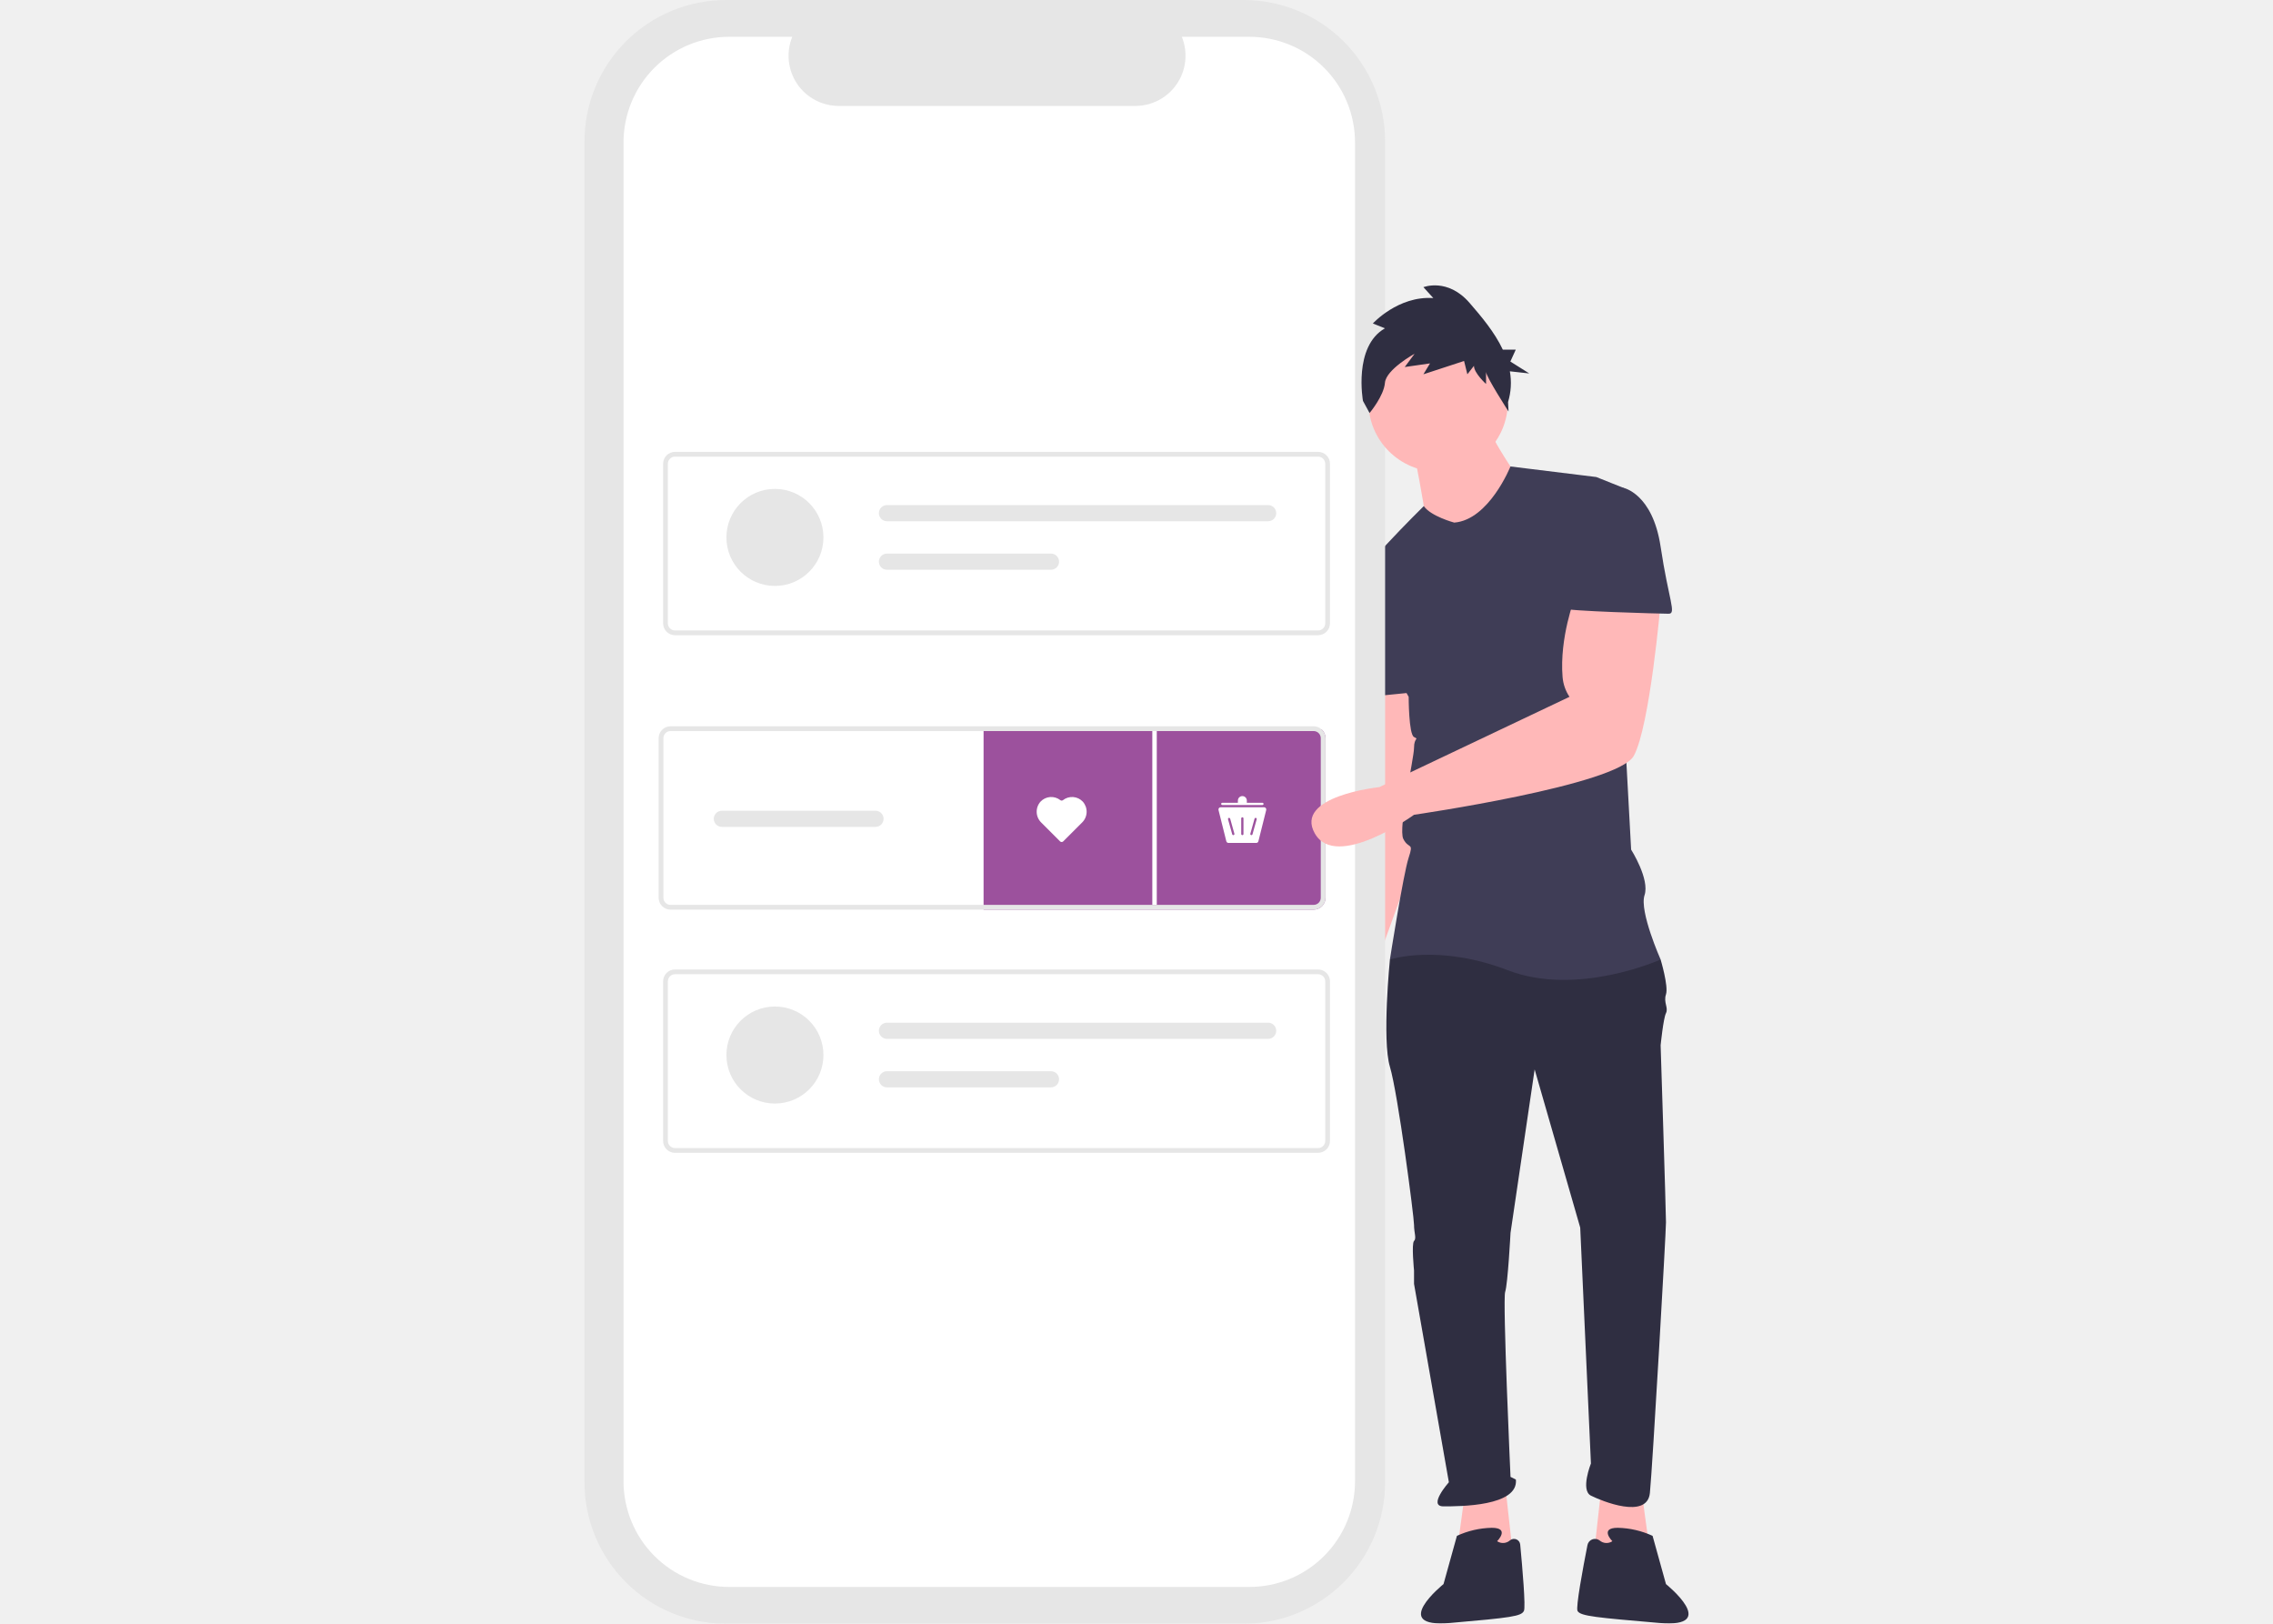
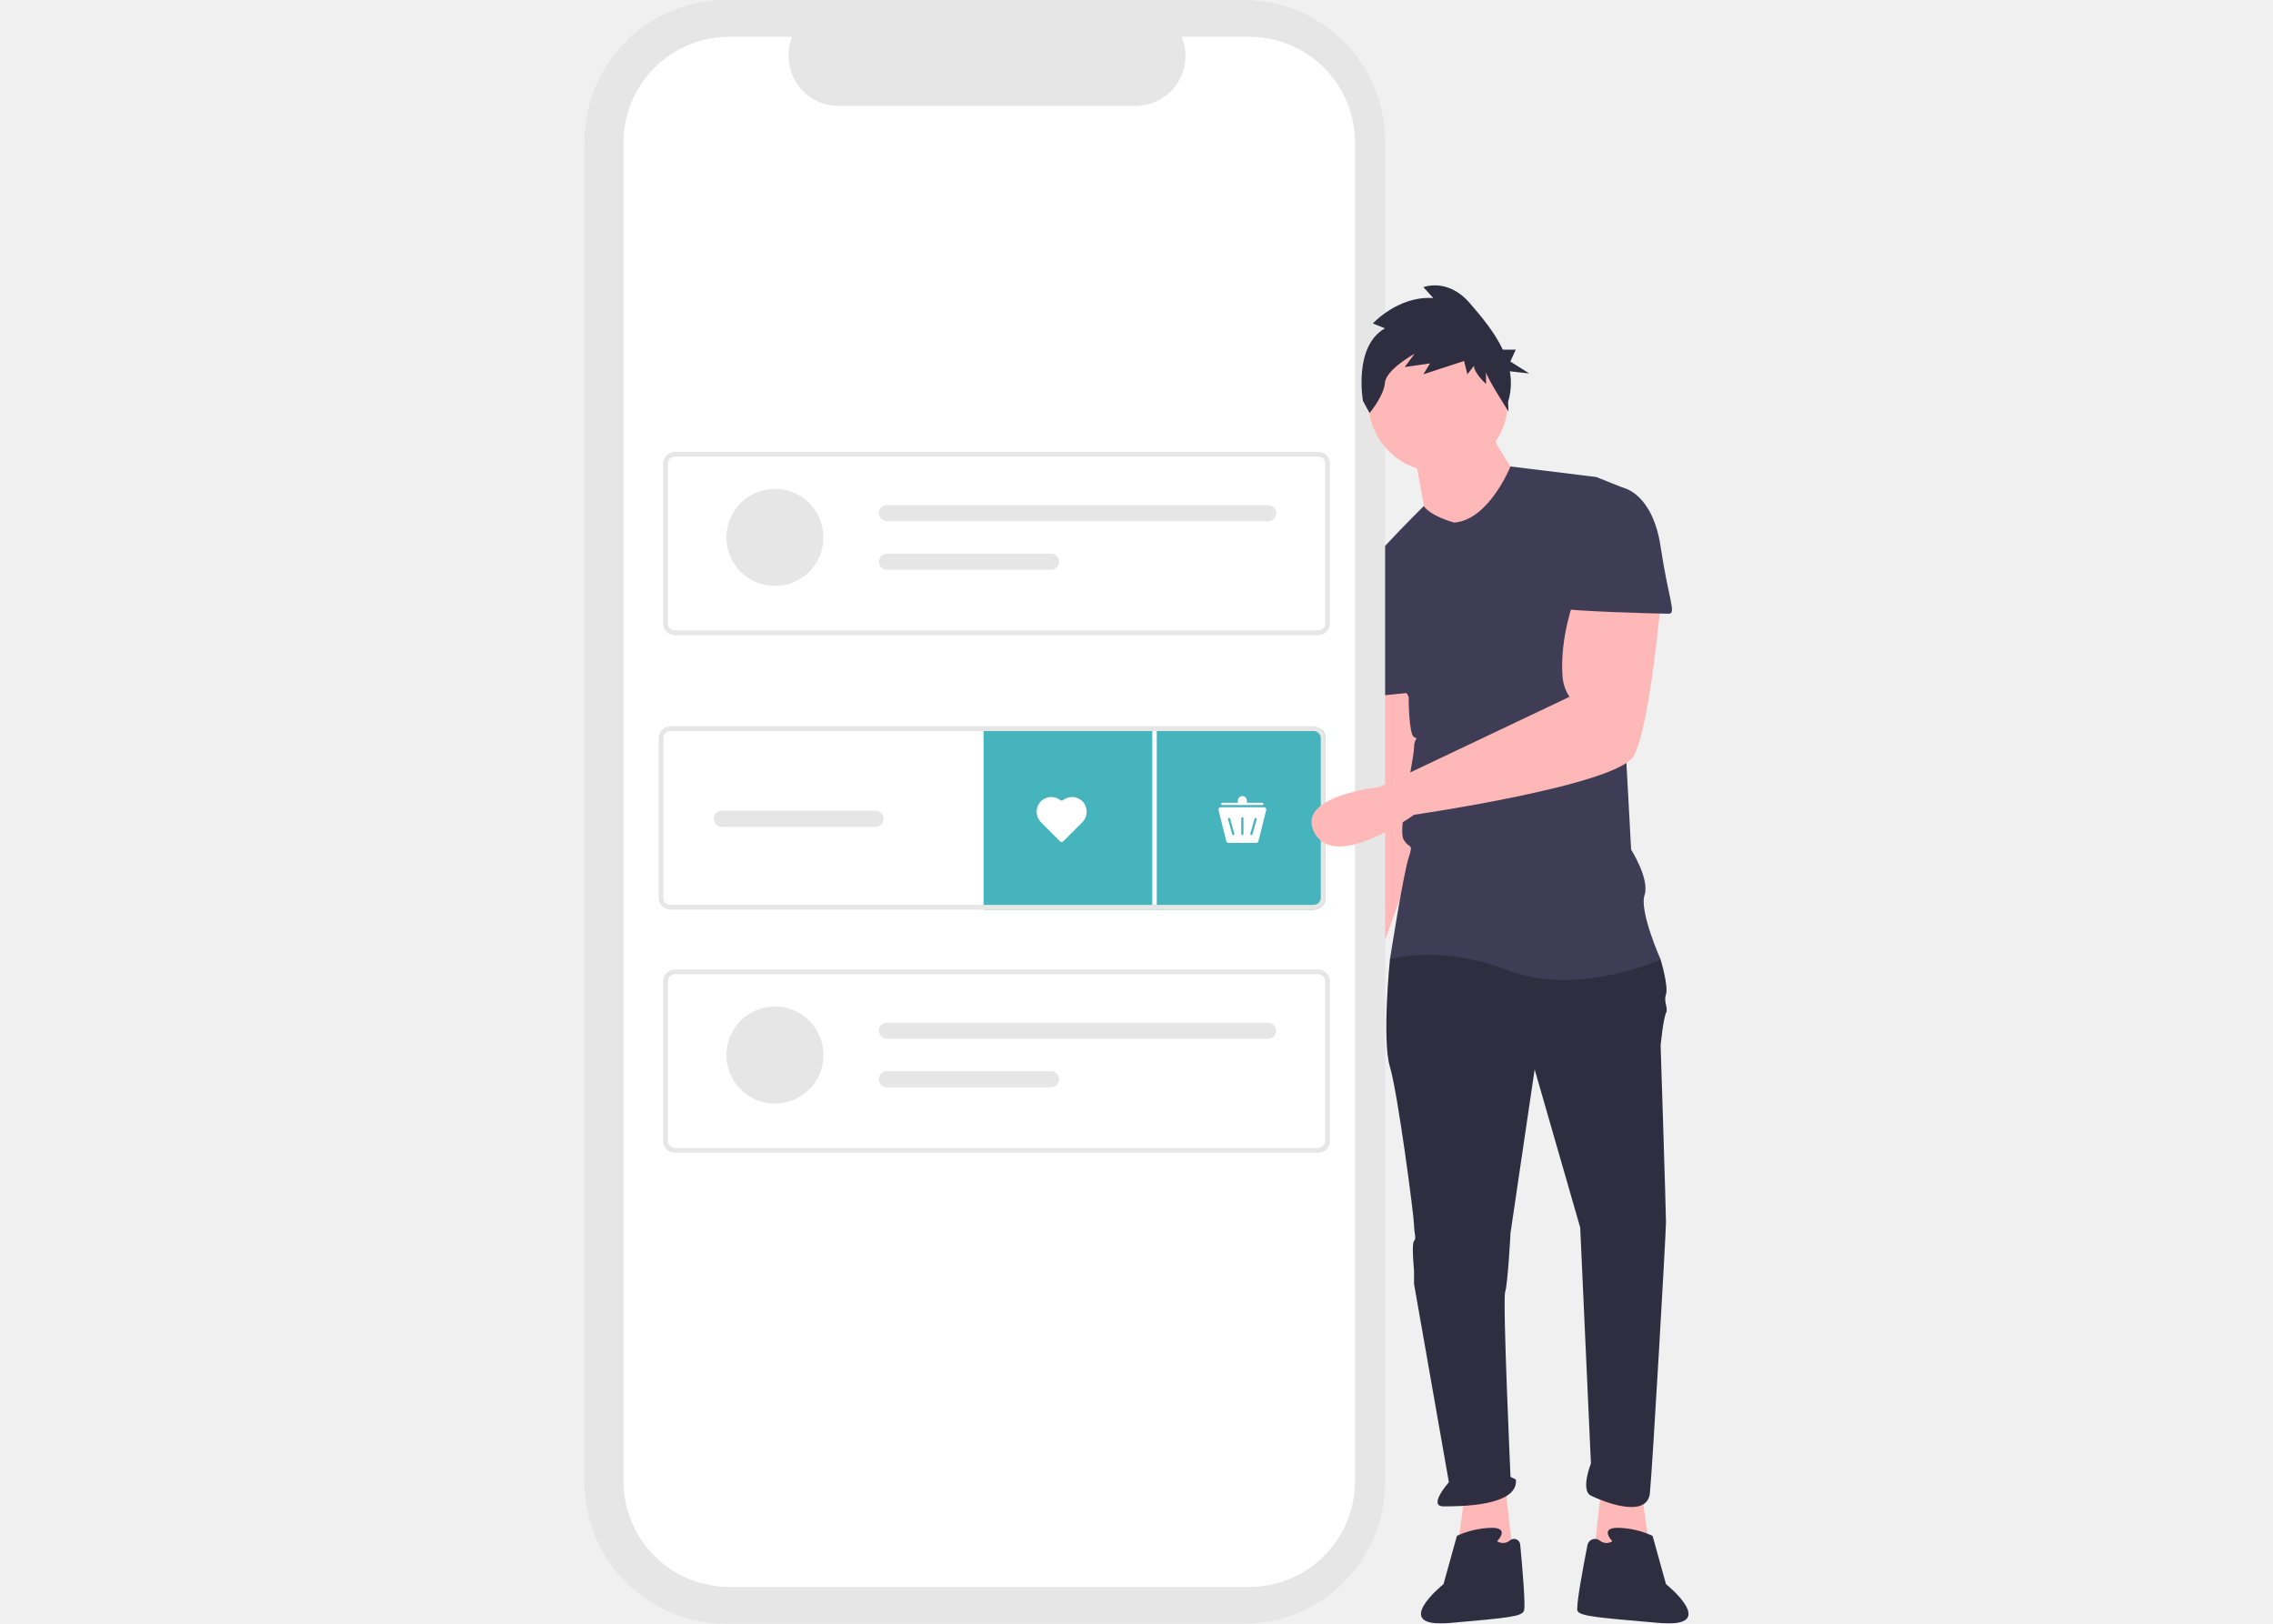
<svg xmlns="http://www.w3.org/2000/svg" width="280" height="200" viewBox="0 0 280 200" fill="none">
  <mask id="mask0_136_2467" style="mask-type:alpha" maskUnits="userSpaceOnUse" x="0" y="0" width="280" height="200">
    <rect width="280" height="200" fill="#D9D9D9" />
  </mask>
  <g mask="url(#mask0_136_2467)">
    <path d="M169.566 84.179C169.566 84.179 170.226 93.094 170.226 93.424C170.226 93.754 165.604 116.536 165.604 116.536C165.604 116.536 159 129.082 165.604 128.752C172.207 128.422 170.226 116.866 170.226 116.866L177.16 97.716L174.188 84.179L169.566 84.179Z" fill="#FFB8B8" />
    <path d="M202.253 183.891L203.243 191.155L196.31 191.815L197.3 182.9L202.253 183.891Z" fill="#FFB8B8" />
    <path d="M180.461 183.891L179.471 191.155L186.404 191.815L185.414 182.9L180.461 183.891Z" fill="#FFB8B8" />
    <path d="M172.867 115.876L171.217 118.187C171.217 118.187 170.226 128.092 171.217 131.394C172.207 134.695 174.188 149.883 174.188 150.874C174.188 151.864 174.518 152.525 174.188 152.855C173.858 153.185 174.188 156.487 174.188 156.487V158.138L178.48 182.57C178.48 182.57 175.839 185.542 177.82 185.542C179.801 185.542 187.065 185.542 186.735 182.24L186.074 181.91C186.074 181.91 185.084 160.119 185.414 159.128C185.744 158.138 186.074 151.864 186.074 151.864L189.046 131.724L194.659 151.204L195.979 180.259C195.979 180.259 194.659 183.561 195.979 184.221C197.3 184.881 202.913 187.193 203.243 183.891C203.573 180.589 205.224 151.864 205.224 150.544C205.224 149.223 204.564 128.752 204.564 128.752C204.564 128.752 204.894 125.451 205.224 124.79C205.554 124.13 204.894 123.47 205.224 122.479C205.554 121.489 204.564 118.187 204.564 118.187L189.706 114.225L172.867 115.876Z" fill="#2F2E41" />
    <path d="M184.423 189.834C184.423 189.834 186.074 188.183 183.763 188.183C182.279 188.213 180.818 188.551 179.471 189.174L177.82 195.117C177.82 195.117 171.051 200.565 178.645 199.904C186.239 199.244 187.395 199.079 187.725 198.418C187.957 197.955 187.538 193.1 187.267 190.247C187.255 190.109 187.206 189.978 187.126 189.866C187.045 189.754 186.936 189.666 186.81 189.611C186.683 189.556 186.544 189.536 186.407 189.553C186.27 189.57 186.141 189.624 186.032 189.709C185.817 189.908 185.541 190.029 185.249 190.052C184.957 190.075 184.666 189.998 184.423 189.834Z" fill="#2F2E41" />
    <path d="M198.62 189.834C198.62 189.834 196.969 188.183 199.281 188.183C200.764 188.213 202.226 188.551 203.573 189.174L205.224 195.117C205.224 195.117 211.992 200.564 204.398 199.904C196.804 199.244 194.658 199.079 194.328 198.418C194.098 197.958 194.99 193.173 195.552 190.311C195.583 190.153 195.653 190.006 195.757 189.883C195.861 189.76 195.995 189.665 196.146 189.608C196.296 189.552 196.459 189.534 196.618 189.558C196.778 189.582 196.928 189.646 197.056 189.744C197.27 189.929 197.54 190.038 197.823 190.054C198.106 190.07 198.386 189.993 198.62 189.834Z" fill="#2F2E41" />
    <path d="M174.188 55.785C174.188 55.785 175.509 62.388 175.509 63.379C175.509 64.369 181.122 67.341 181.122 67.341L187.395 59.416C187.395 59.416 183.433 53.804 183.433 52.483L174.188 55.785Z" fill="#FFB8B8" />
    <path d="M179.14 64.369C179.14 64.369 176.263 63.603 175.39 62.335C175.39 62.335 166.264 71.303 166.264 72.953L173.527 85.83C173.527 85.83 173.527 90.453 174.188 90.783C174.848 91.113 174.188 90.783 174.188 92.103C174.188 93.424 172.207 102.008 172.867 103.329C173.527 104.65 174.188 103.659 173.527 105.64C172.867 107.621 171.216 118.187 171.216 118.187C171.216 118.187 177.159 116.206 185.744 119.508C194.328 122.809 204.564 118.187 204.564 118.187C204.564 118.187 201.922 112.244 202.583 110.263C203.243 108.282 200.932 104.65 200.932 104.65L199.281 74.274C199.281 74.274 201.592 60.737 199.941 60.077L196.639 58.756L186.066 57.456C186.066 57.456 183.433 64.039 179.14 64.369Z" fill="#3F3D56" />
    <path d="M169.566 70.642L166.264 72.954C166.264 72.954 164.613 77.906 166.264 80.217C167.915 82.528 168.575 85.83 168.575 85.83L175.179 85.17L169.566 70.642Z" fill="#3F3D56" />
    <path d="M170.626 47.528V17.423C170.626 15.135 170.176 12.87 169.3 10.756C168.424 8.642 167.141 6.721 165.523 5.103C163.905 3.485 161.985 2.202 159.871 1.326C157.757 0.451 155.491 1.80447e-06 153.203 0H89.423C87.135 -5.41322e-06 84.87 0.451 82.756 1.326C80.642 2.202 78.721 3.485 77.103 5.103C75.485 6.721 74.202 8.642 73.326 10.756C72.451 12.87 72 15.135 72 17.423V182.577C72 187.198 73.836 191.629 77.103 194.897C80.371 198.164 84.802 200 89.423 200H153.203C157.824 200 162.256 198.164 165.523 194.897C168.791 191.629 170.626 187.198 170.626 182.577V68.956L170.626 47.528Z" fill="#E6E6E6" />
    <path d="M153.906 4.533H145.581C145.963 5.472 146.11 6.49 146.006 7.498C145.903 8.507 145.553 9.474 144.987 10.316C144.422 11.157 143.658 11.847 142.764 12.323C141.869 12.8 140.871 13.049 139.857 13.049H103.319C102.305 13.049 101.307 12.8 100.412 12.323C99.517 11.847 98.754 11.157 98.188 10.316C97.623 9.474 97.273 8.507 97.169 7.498C97.066 6.49 97.212 5.472 97.595 4.533H89.819C86.368 4.533 83.059 5.904 80.619 8.344C78.178 10.784 76.808 14.094 76.808 17.545V182.455C76.808 185.906 78.178 189.216 80.619 191.656C83.059 194.096 86.368 195.467 89.819 195.467H153.906C155.615 195.467 157.307 195.131 158.885 194.477C160.464 193.823 161.898 192.864 163.107 191.656C164.315 190.448 165.273 189.013 165.927 187.435C166.581 185.856 166.918 184.164 166.918 182.455V17.545C166.918 15.836 166.581 14.144 165.927 12.565C165.273 10.987 164.315 9.552 163.107 8.344C161.898 7.136 160.464 6.177 158.885 5.523C157.307 4.87 155.615 4.533 153.906 4.533Z" fill="white" />
    <path d="M162.369 78.241H83.15C82.761 78.241 82.388 78.086 82.113 77.811C81.838 77.536 81.684 77.163 81.683 76.774V57.123C81.684 56.734 81.838 56.361 82.113 56.086C82.388 55.811 82.761 55.657 83.15 55.656H162.369C162.758 55.657 163.131 55.811 163.406 56.086C163.681 56.361 163.835 56.734 163.836 57.123V76.774C163.835 77.163 163.681 77.536 163.406 77.811C163.131 78.086 162.758 78.241 162.369 78.241ZM83.15 56.243C82.917 56.243 82.693 56.336 82.528 56.501C82.363 56.666 82.27 56.89 82.27 57.123V76.774C82.27 77.007 82.363 77.231 82.528 77.396C82.693 77.561 82.917 77.654 83.15 77.654H162.369C162.602 77.654 162.826 77.561 162.991 77.396C163.156 77.231 163.249 77.007 163.249 76.774V57.123C163.249 56.89 163.156 56.666 162.991 56.501C162.826 56.336 162.602 56.243 162.369 56.243L83.15 56.243Z" fill="#E6E6E6" />
    <path d="M95.459 72.171C98.76 72.171 101.435 69.495 101.435 66.195C101.435 62.895 98.76 60.219 95.459 60.219C92.159 60.219 89.483 62.895 89.483 66.195C89.483 69.495 92.159 72.171 95.459 72.171Z" fill="#E6E6E6" />
    <path d="M109.26 62.211C108.997 62.211 108.744 62.316 108.557 62.503C108.371 62.69 108.266 62.943 108.266 63.207C108.266 63.471 108.371 63.724 108.557 63.911C108.744 64.097 108.997 64.202 109.26 64.203H156.213C156.344 64.203 156.474 64.177 156.595 64.127C156.716 64.078 156.826 64.004 156.919 63.912C157.011 63.819 157.085 63.709 157.135 63.588C157.185 63.468 157.211 63.338 157.211 63.207C157.211 63.076 157.185 62.946 157.135 62.825C157.085 62.704 157.011 62.595 156.919 62.502C156.826 62.41 156.716 62.336 156.595 62.286C156.474 62.236 156.344 62.211 156.213 62.211H109.26Z" fill="#E6E6E6" />
    <path d="M109.261 68.187C108.996 68.187 108.743 68.292 108.556 68.478C108.37 68.665 108.265 68.919 108.265 69.183C108.265 69.447 108.37 69.7 108.556 69.887C108.743 70.074 108.996 70.179 109.261 70.179H129.465C129.729 70.179 129.982 70.074 130.169 69.887C130.356 69.7 130.461 69.447 130.461 69.183C130.461 68.919 130.356 68.665 130.169 68.478C129.982 68.292 129.729 68.187 129.465 68.187H109.261Z" fill="#E6E6E6" />
    <path d="M162.369 141.997H83.15C82.761 141.996 82.388 141.842 82.113 141.567C81.838 141.292 81.684 140.919 81.683 140.53V120.879C81.684 120.49 81.838 120.117 82.113 119.842C82.388 119.567 82.761 119.413 83.15 119.412H162.369C162.758 119.413 163.131 119.567 163.406 119.842C163.681 120.117 163.835 120.49 163.836 120.879V140.53C163.835 140.919 163.681 141.292 163.406 141.567C163.131 141.842 162.758 141.996 162.369 141.997ZM83.15 119.999C82.917 119.999 82.693 120.092 82.528 120.257C82.363 120.422 82.27 120.646 82.27 120.879V140.53C82.27 140.763 82.363 140.987 82.528 141.152C82.693 141.317 82.917 141.41 83.15 141.41H162.369C162.602 141.41 162.826 141.317 162.991 141.152C163.156 140.987 163.249 140.763 163.249 140.53V120.879C163.249 120.646 163.156 120.422 162.991 120.257C162.826 120.092 162.602 119.999 162.369 119.999L83.15 119.999Z" fill="#E6E6E6" />
    <path d="M95.459 135.926C98.76 135.926 101.435 133.251 101.435 129.95C101.435 126.65 98.76 123.975 95.459 123.975C92.159 123.975 89.483 126.65 89.483 129.95C89.483 133.251 92.159 135.926 95.459 135.926Z" fill="#E6E6E6" />
    <path d="M109.261 125.967C108.996 125.967 108.743 126.072 108.556 126.258C108.37 126.445 108.265 126.699 108.265 126.963C108.265 127.227 108.37 127.48 108.556 127.667C108.743 127.854 108.996 127.959 109.261 127.959H156.213C156.344 127.959 156.474 127.933 156.595 127.883C156.716 127.833 156.826 127.76 156.919 127.668C157.011 127.575 157.085 127.465 157.135 127.344C157.185 127.223 157.211 127.094 157.211 126.963C157.211 126.832 157.185 126.702 157.135 126.581C157.085 126.46 157.011 126.35 156.919 126.258C156.826 126.165 156.716 126.092 156.595 126.042C156.474 125.992 156.344 125.967 156.213 125.967H109.261Z" fill="#E6E6E6" />
    <path d="M109.26 131.942C108.997 131.943 108.744 132.048 108.557 132.235C108.371 132.421 108.266 132.675 108.266 132.938C108.266 133.202 108.371 133.455 108.557 133.642C108.744 133.829 108.997 133.934 109.26 133.934H129.464C129.729 133.934 129.982 133.829 130.169 133.643C130.355 133.456 130.46 133.203 130.46 132.938C130.46 132.674 130.355 132.421 130.169 132.234C129.982 132.047 129.729 131.942 129.464 131.942H109.26Z" fill="#E6E6E6" />
-     <path d="M163.285 90.925V110.576C163.285 110.965 163.13 111.338 162.856 111.613C162.581 111.888 162.209 112.043 161.82 112.044H121.162V89.839H162.801C162.954 89.976 163.076 90.143 163.159 90.331C163.242 90.517 163.285 90.72 163.285 90.925Z" fill="#9C519D" />
+     <path d="M163.285 90.925V110.576C163.285 110.965 163.13 111.338 162.856 111.613C162.581 111.888 162.209 112.043 161.82 112.044H121.162V89.839H162.801C162.954 89.976 163.076 90.143 163.159 90.331C163.242 90.517 163.285 90.72 163.285 90.925Z" fill="#46b4bc" />
    <path d="M142.498 89.457H141.948V111.456H142.498V89.457Z" fill="white" />
    <path d="M162.802 89.84C162.534 89.593 162.184 89.457 161.82 89.457H82.601C82.212 89.458 81.84 89.613 81.564 89.888C81.29 90.163 81.135 90.536 81.134 90.925V110.577C81.135 110.966 81.29 111.338 81.564 111.613C81.84 111.888 82.212 112.043 82.601 112.044H161.82C162.209 112.043 162.582 111.888 162.856 111.613C163.131 111.338 163.285 110.965 163.285 110.577V90.925C163.286 90.72 163.243 90.518 163.159 90.331C163.076 90.144 162.954 89.976 162.802 89.84ZM162.7 110.577C162.699 110.81 162.606 111.033 162.442 111.198C162.277 111.362 162.053 111.455 161.82 111.456H82.601C82.368 111.456 82.145 111.363 81.98 111.198C81.815 111.033 81.722 110.81 81.722 110.577V90.925C81.722 90.809 81.744 90.695 81.789 90.588C81.833 90.482 81.897 90.385 81.979 90.303C82.061 90.221 82.158 90.156 82.265 90.112C82.371 90.068 82.486 90.046 82.601 90.046H161.82C162.054 90.046 162.277 90.139 162.442 90.303C162.607 90.468 162.7 90.692 162.7 90.925L162.7 110.577Z" fill="#E6E6E6" />
    <path d="M107.847 99.859H88.924C88.66 99.859 88.406 99.964 88.219 100.151C88.033 100.337 87.928 100.591 87.928 100.855C87.928 101.119 88.033 101.373 88.219 101.559C88.406 101.746 88.66 101.851 88.924 101.851H107.847C108.111 101.851 108.365 101.746 108.552 101.559C108.739 101.373 108.843 101.119 108.843 100.855C108.843 100.591 108.739 100.337 108.552 100.151C108.365 99.964 108.111 99.859 107.847 99.859Z" fill="#E6E6E6" />
    <path d="M130.62 98.557C130.263 98.276 129.815 98.139 129.363 98.173C128.911 98.207 128.487 98.409 128.177 98.74C127.857 99.098 127.688 99.567 127.705 100.047C127.722 100.528 127.924 100.983 128.269 101.318L130.586 103.635C130.638 103.686 130.708 103.715 130.781 103.715C130.853 103.715 130.923 103.686 130.975 103.635L133.292 101.318C133.637 100.983 133.839 100.528 133.856 100.047C133.873 99.567 133.704 99.098 133.384 98.74C133.074 98.409 132.65 98.207 132.198 98.173C131.746 98.139 131.298 98.276 130.941 98.557C130.895 98.592 130.839 98.612 130.781 98.612C130.722 98.612 130.666 98.592 130.62 98.557Z" fill="white" />
    <path d="M154.749 103.827H151.331C151.27 103.827 151.21 103.807 151.162 103.769C151.113 103.731 151.079 103.678 151.064 103.619L150.102 99.772C150.092 99.731 150.092 99.689 150.1 99.648C150.109 99.607 150.127 99.569 150.152 99.536C150.178 99.503 150.211 99.476 150.249 99.458C150.286 99.44 150.327 99.43 150.369 99.43H155.711C155.753 99.43 155.794 99.44 155.831 99.458C155.869 99.476 155.902 99.503 155.928 99.536C155.953 99.569 155.971 99.607 155.98 99.648C155.988 99.689 155.988 99.731 155.978 99.772L155.016 103.619C155.001 103.678 154.966 103.731 154.918 103.769C154.87 103.807 154.81 103.827 154.749 103.827Z" fill="white" />
-     <path d="M153.04 100.667C153.003 100.667 152.968 100.682 152.943 100.707C152.917 100.733 152.902 100.768 152.902 100.804V102.728C152.902 102.765 152.917 102.799 152.943 102.825C152.968 102.851 153.003 102.865 153.04 102.865C153.076 102.865 153.111 102.851 153.137 102.825C153.163 102.799 153.177 102.765 153.177 102.728V100.804C153.177 100.768 153.163 100.733 153.137 100.707C153.111 100.682 153.076 100.667 153.04 100.667Z" fill="#9C519D" />
-     <path d="M154.023 102.691C154.013 102.726 154.017 102.764 154.035 102.795C154.053 102.827 154.083 102.85 154.118 102.86C154.153 102.87 154.191 102.865 154.222 102.848C154.254 102.83 154.277 102.8 154.287 102.765L154.806 100.913C154.815 100.878 154.81 100.84 154.793 100.809C154.775 100.777 154.745 100.754 154.71 100.744C154.675 100.734 154.637 100.739 154.606 100.757C154.574 100.774 154.551 100.804 154.541 100.839L154.023 102.691Z" fill="#9C519D" />
-     <path d="M151.407 100.738C151.395 100.738 151.382 100.74 151.37 100.743C151.335 100.753 151.305 100.776 151.287 100.808C151.269 100.84 151.265 100.877 151.275 100.913L151.793 102.765C151.803 102.8 151.826 102.83 151.858 102.848C151.89 102.866 151.927 102.87 151.962 102.86C151.997 102.851 152.027 102.827 152.045 102.795C152.063 102.764 152.067 102.726 152.058 102.691L151.539 100.838C151.531 100.81 151.514 100.784 151.49 100.766C151.466 100.748 151.437 100.738 151.407 100.738Z" fill="#9C519D" />
+     <path d="M153.04 100.667C153.003 100.667 152.968 100.682 152.943 100.707C152.917 100.733 152.902 100.768 152.902 100.804V102.728C152.902 102.765 152.917 102.799 152.943 102.825C152.968 102.851 153.003 102.865 153.04 102.865C153.076 102.865 153.111 102.851 153.137 102.825C153.163 102.799 153.177 102.765 153.177 102.728V100.804C153.177 100.768 153.163 100.733 153.137 100.707C153.111 100.682 153.076 100.667 153.04 100.667Z" fill="#46b4bc" />
+     <path d="M154.023 102.691C154.013 102.726 154.017 102.764 154.035 102.795C154.053 102.827 154.083 102.85 154.118 102.86C154.153 102.87 154.191 102.865 154.222 102.848C154.254 102.83 154.277 102.8 154.287 102.765L154.806 100.913C154.815 100.878 154.81 100.84 154.793 100.809C154.775 100.777 154.745 100.754 154.71 100.744C154.675 100.734 154.637 100.739 154.606 100.757C154.574 100.774 154.551 100.804 154.541 100.839L154.023 102.691Z" fill="#46b4bc" />
+     <path d="M151.407 100.738C151.395 100.738 151.382 100.74 151.37 100.743C151.335 100.753 151.305 100.776 151.287 100.808C151.269 100.84 151.265 100.877 151.275 100.913L151.793 102.765C151.803 102.8 151.826 102.83 151.858 102.848C151.89 102.866 151.927 102.87 151.962 102.86C151.997 102.851 152.027 102.827 152.045 102.795C152.063 102.764 152.067 102.726 152.058 102.691L151.539 100.838C151.531 100.81 151.514 100.784 151.49 100.766C151.466 100.748 151.437 100.738 151.407 100.738Z" fill="#46b4bc" />
    <path d="M155.513 98.881H153.59V98.606C153.59 98.46 153.532 98.32 153.429 98.217C153.325 98.114 153.186 98.056 153.04 98.056C152.894 98.056 152.754 98.114 152.651 98.217C152.548 98.32 152.49 98.46 152.49 98.606V98.881H150.567C150.53 98.881 150.495 98.895 150.469 98.921C150.444 98.947 150.429 98.981 150.429 99.018C150.429 99.054 150.444 99.089 150.469 99.115C150.495 99.141 150.53 99.155 150.567 99.155H155.513C155.55 99.155 155.585 99.141 155.61 99.115C155.636 99.089 155.651 99.054 155.651 99.018C155.651 98.981 155.636 98.947 155.61 98.921C155.585 98.895 155.55 98.881 155.513 98.881Z" fill="white" />
    <path d="M177.16 58.096C181.901 58.096 185.744 54.252 185.744 49.511C185.744 44.77 181.901 40.927 177.16 40.927C172.419 40.927 168.575 44.77 168.575 49.511C168.575 54.252 172.419 58.096 177.16 58.096Z" fill="#FFB8B8" />
    <path d="M170.605 40.439L169.116 39.843C169.116 39.843 172.23 36.415 176.562 36.713L175.343 35.372C175.343 35.372 178.321 34.18 181.029 37.309C182.452 38.955 184.099 40.888 185.125 43.067H186.72L186.054 44.532L188.384 45.998L185.993 45.735C186.219 47 186.142 48.301 185.767 49.53L185.831 50.688C185.831 50.688 183.059 46.401 183.059 45.804V47.295C183.059 47.295 181.57 45.953 181.57 45.059L180.758 46.102L180.352 44.463L175.343 46.102L176.155 44.761L173.042 45.208L174.26 43.569C174.26 43.569 170.741 45.506 170.605 47.146C170.47 48.785 168.71 50.871 168.71 50.871L167.898 49.381C167.898 49.381 166.68 42.675 170.605 40.439Z" fill="#2F2E41" />
    <path d="M193.998 73.614C193.998 73.614 192.086 78.53 192.486 83.395C192.559 84.266 192.852 85.104 193.338 85.83L169.914 96.951C169.914 96.951 159.33 98.046 161.972 102.669C164.613 107.291 174.188 100.358 174.188 100.358C174.188 100.358 199.281 96.726 201.262 93.094C203.243 89.462 204.564 74.274 204.564 74.274L193.998 73.614Z" fill="#FFB8B8" />
    <path d="M194.989 60.077H199.941C199.941 60.077 203.573 60.737 204.564 67.341C205.554 73.944 206.545 75.595 205.554 75.595C204.564 75.595 192.678 75.265 192.678 74.935C192.678 74.604 194.989 60.077 194.989 60.077Z" fill="#3F3D56" />
  </g>
</svg>
